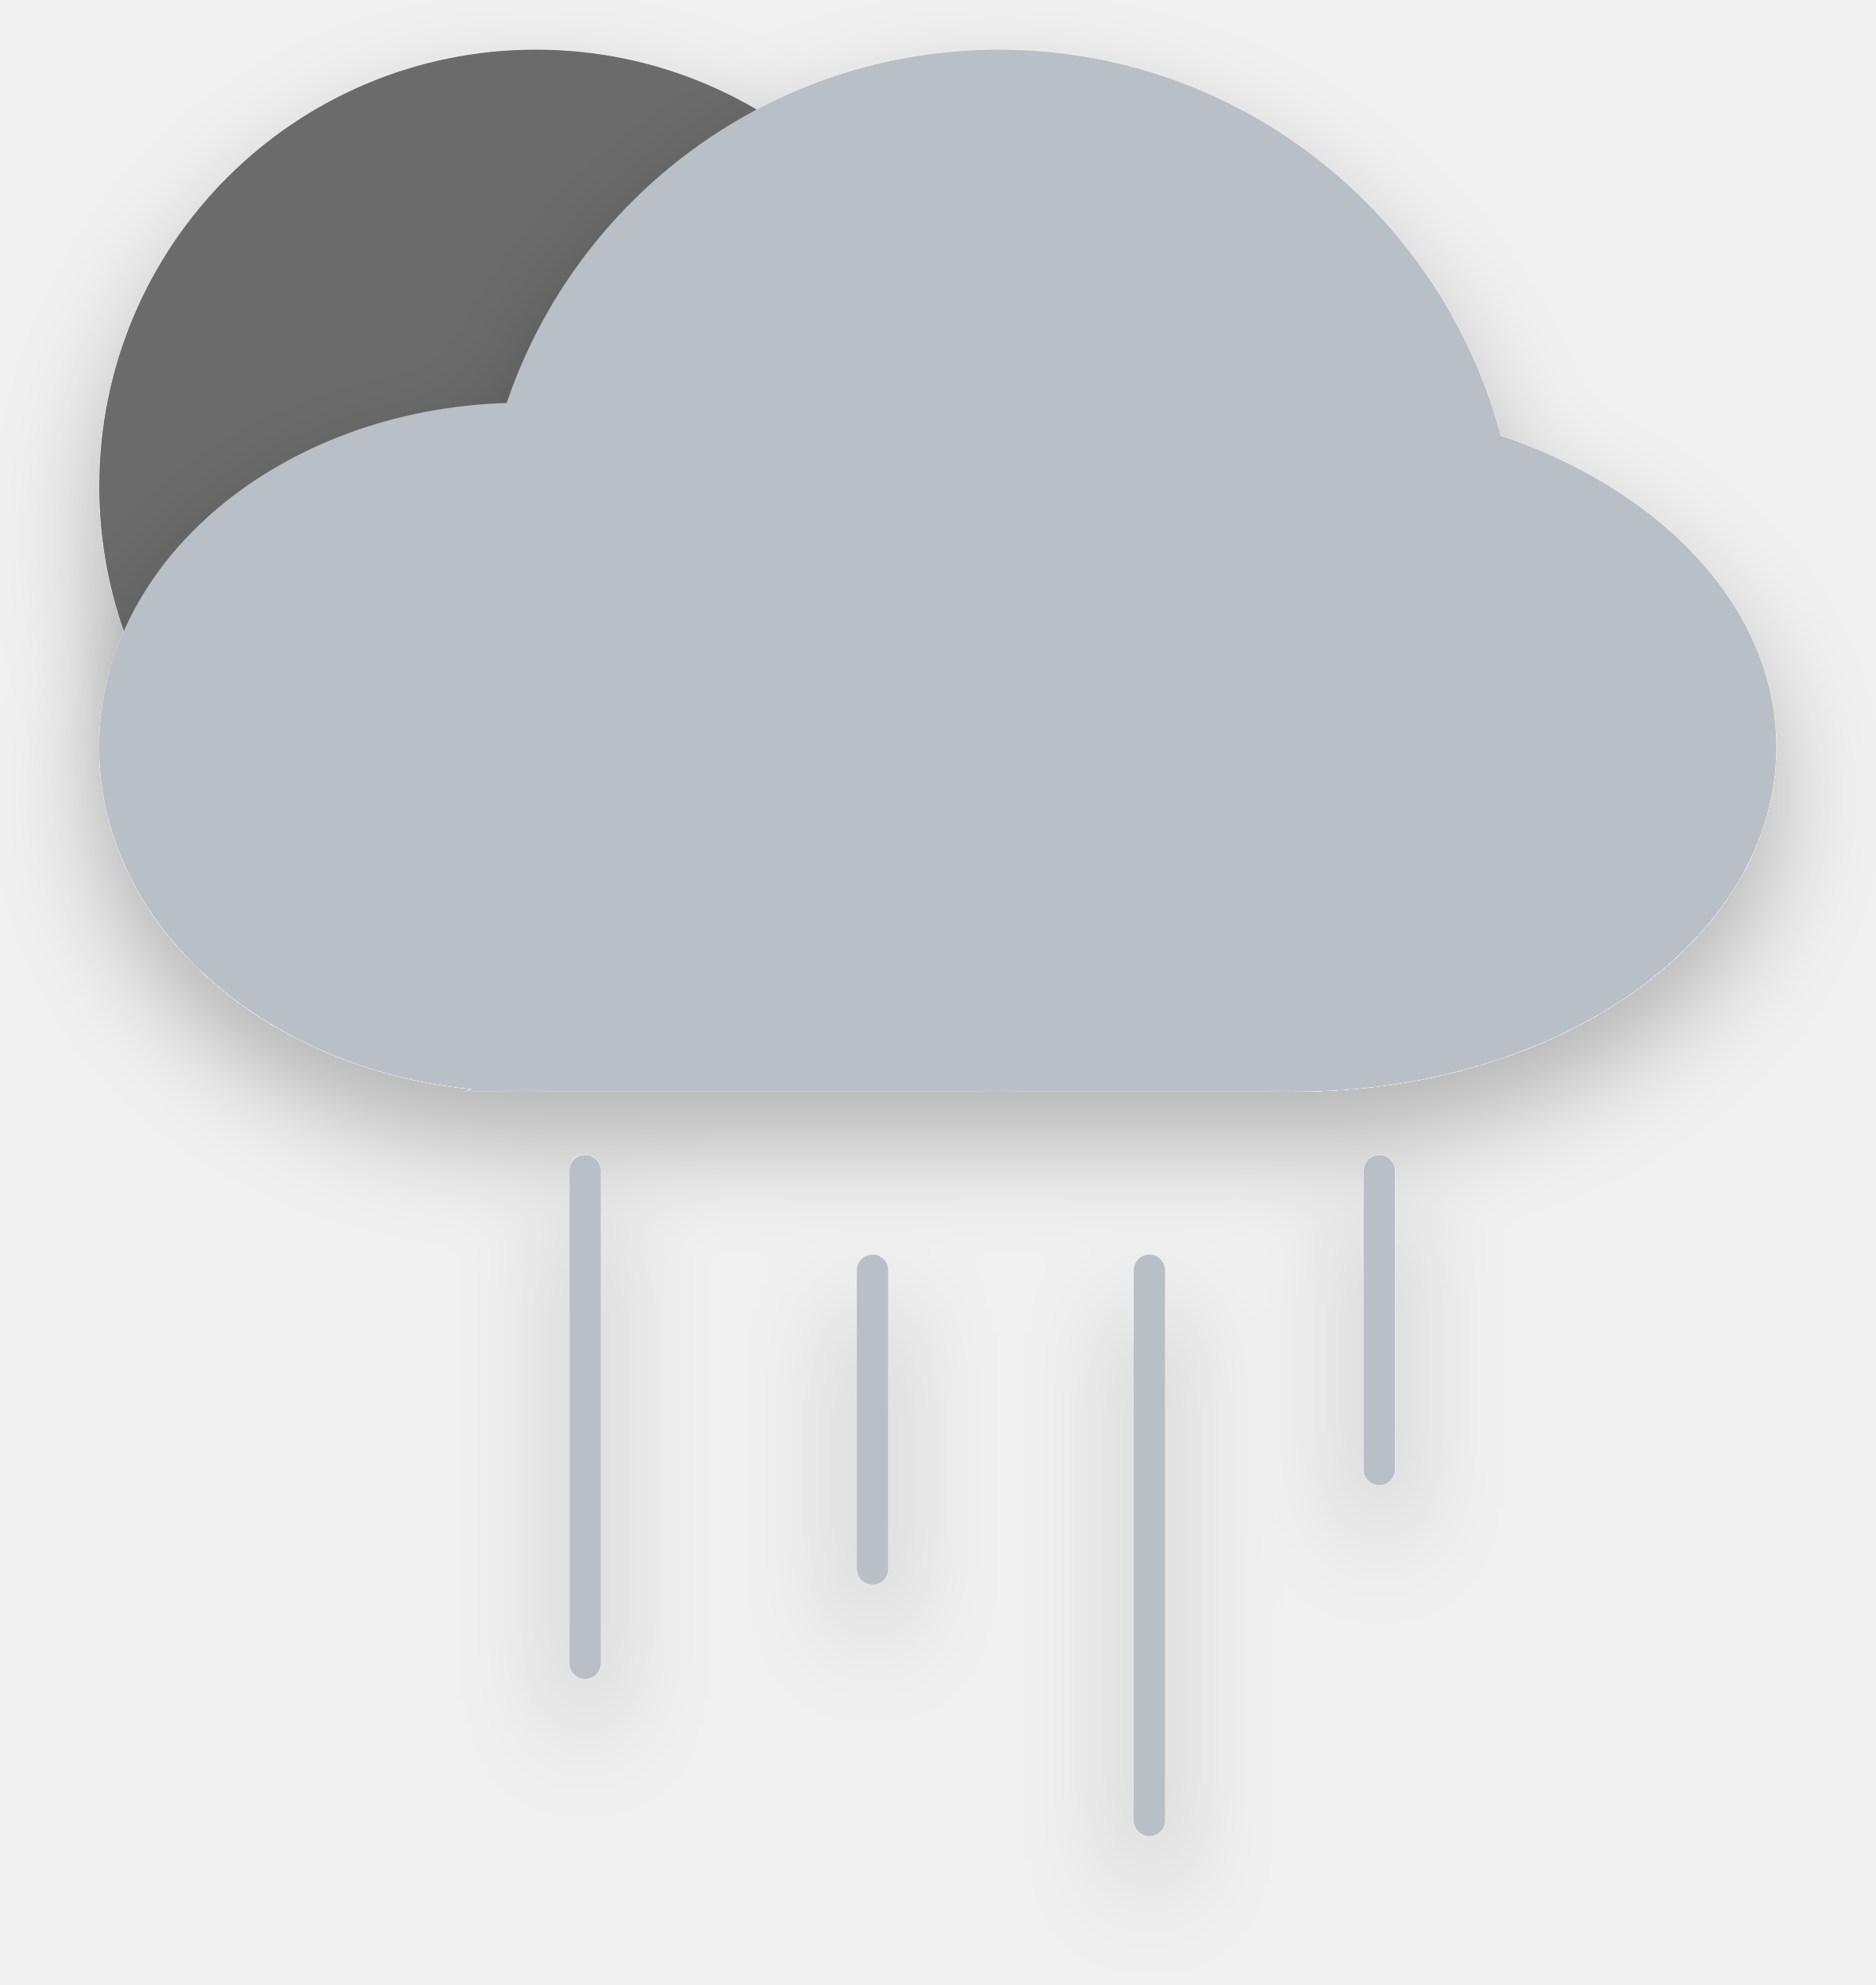
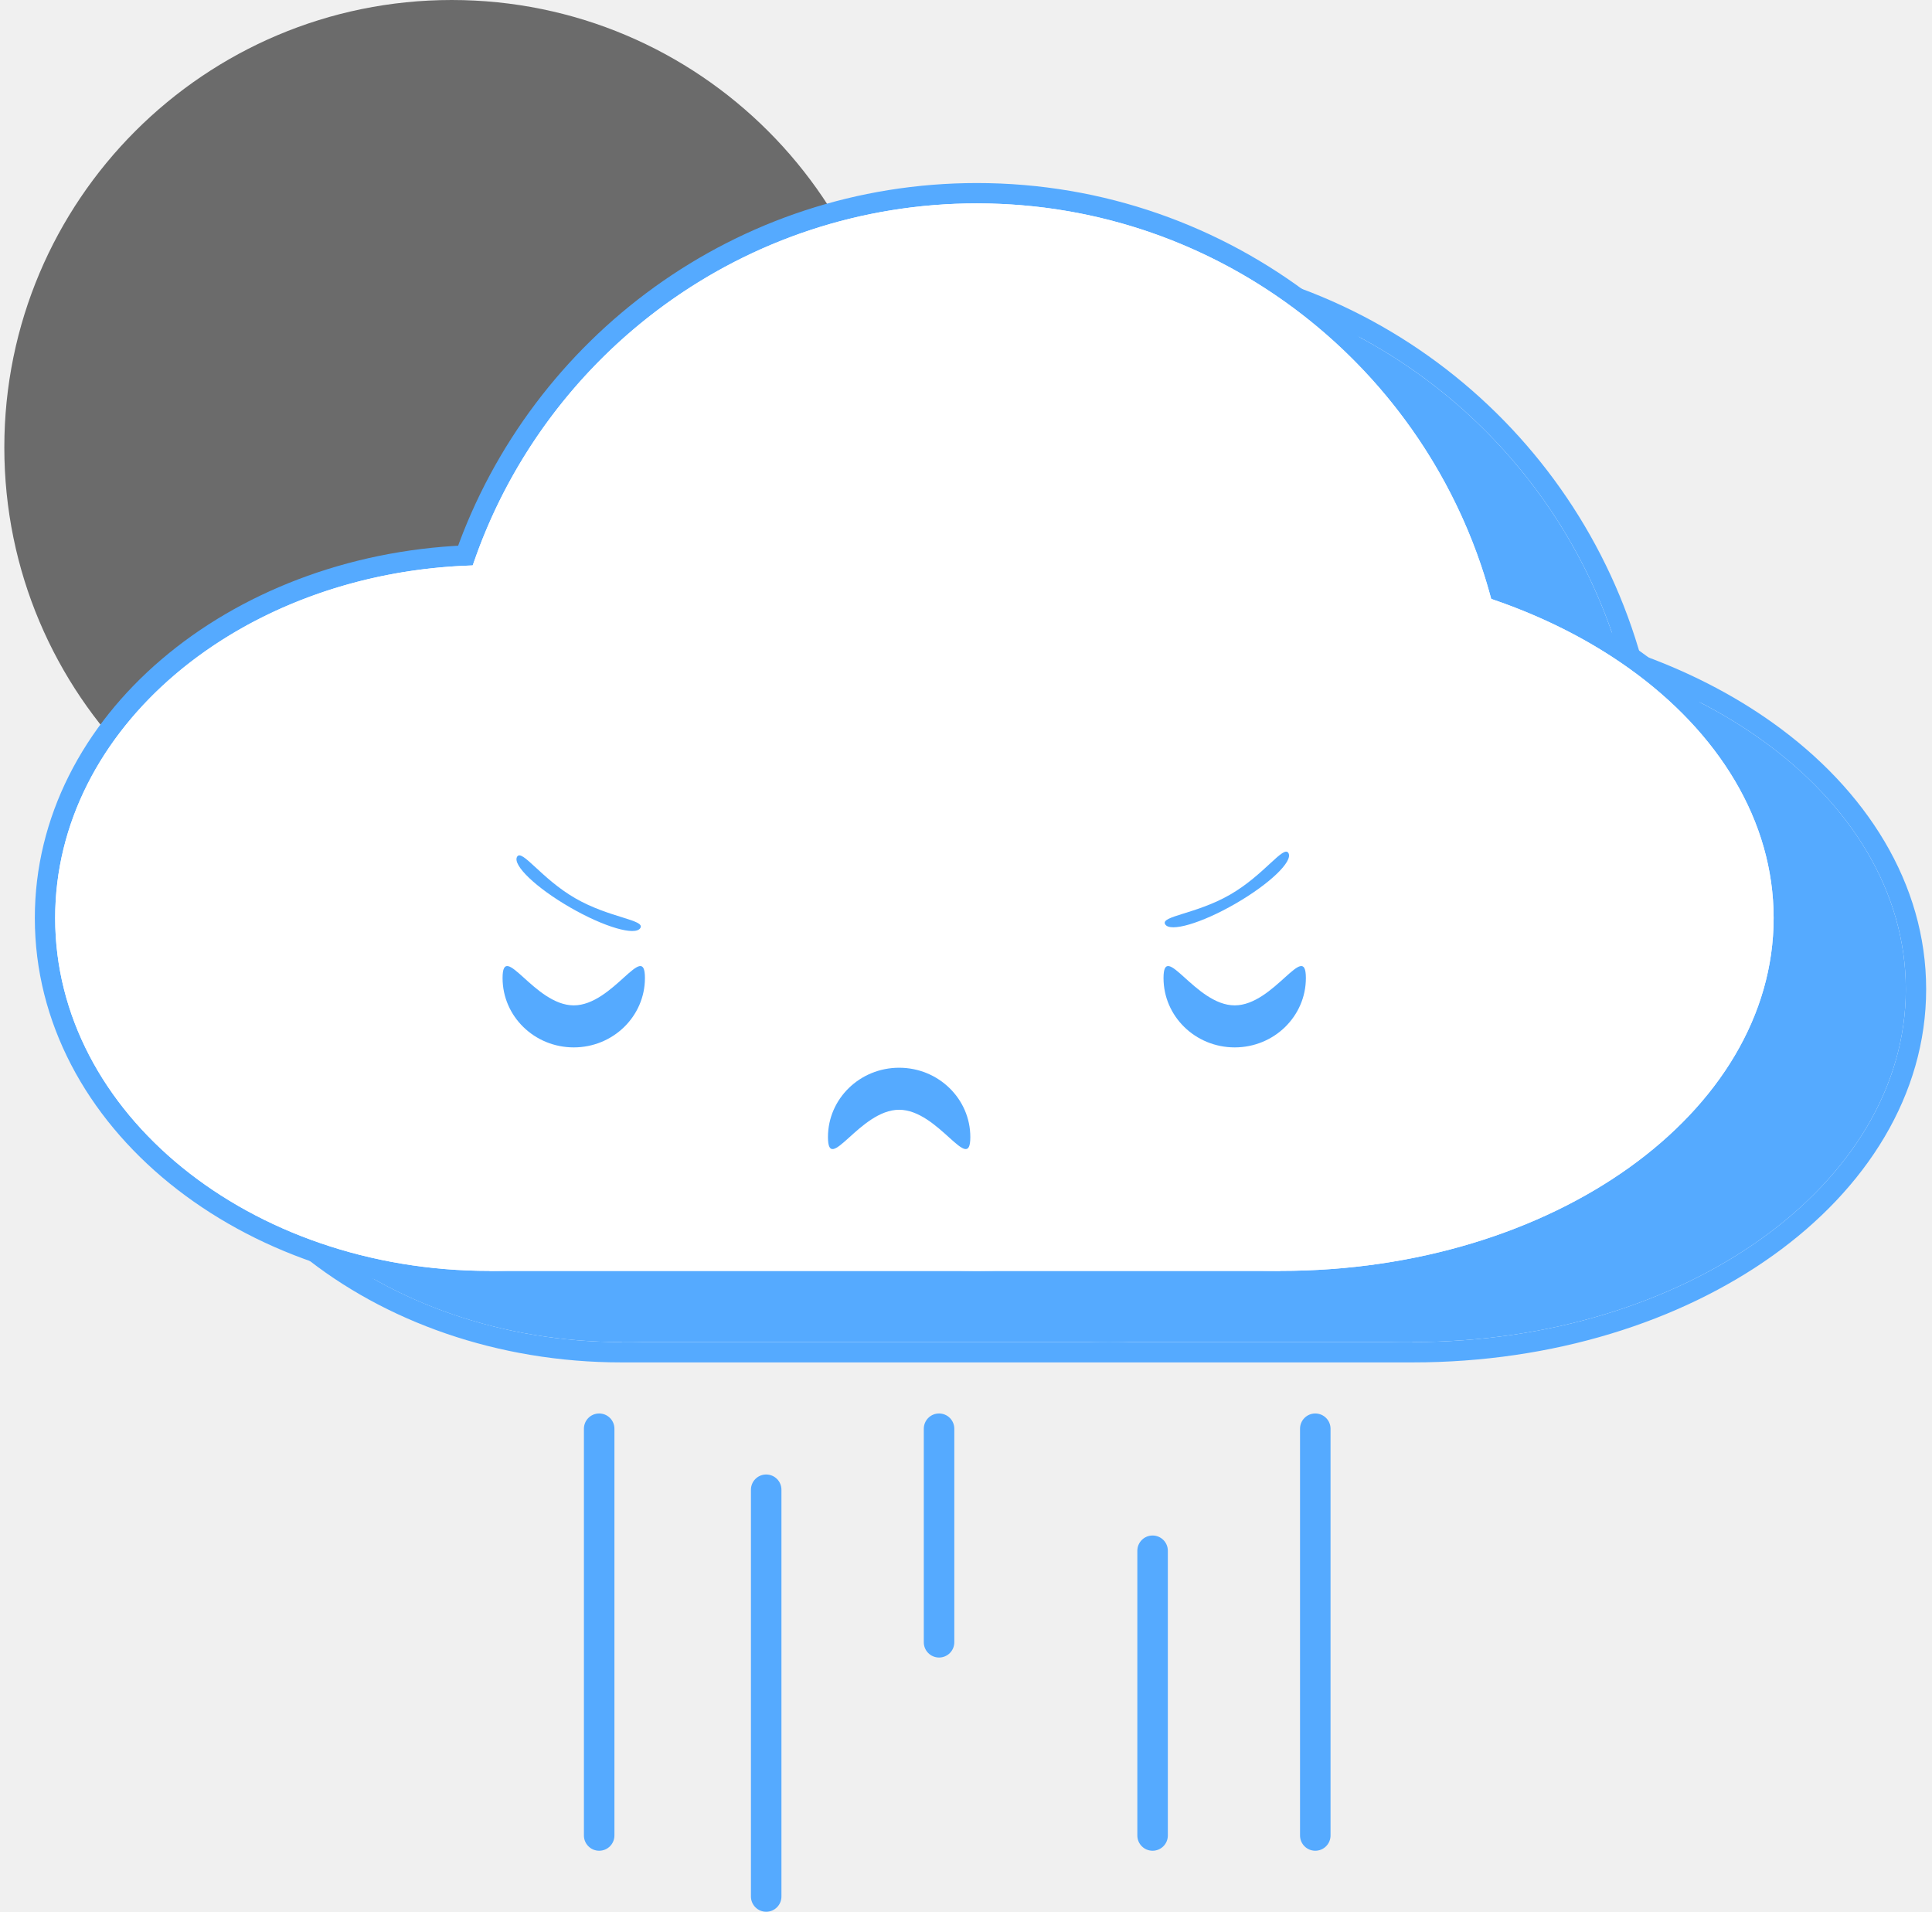
- <svg xmlns="http://www.w3.org/2000/svg" width="189" height="200" viewBox="0 0 189 200" fill="none">
-   <g filter="url(#filter0_d)">
-     <path d="M98 49C98 73.3 78.3 93 54 93C29.7 93 10 73.3 10 49C10 24.7 29.7 5 54 5C78.3 5 98 24.7 98 49Z" fill="#6B6B6B" />
-   </g>
-   <g filter="url(#filter1_d)">
-     <path d="M95.378 75.278C95.378 94.442 76.266 109.977 52.689 109.977C29.113 109.977 10 94.442 10 75.278C10 56.557 28.241 41.298 51.065 40.604C51.604 40.588 52.145 40.58 52.689 40.58C76.266 40.58 95.378 56.115 95.378 75.278Z" fill="#B9BFC6" />
-     <path d="M153 57.489C153 86.477 129.562 109.977 100.649 109.977C71.736 109.977 48.297 86.477 48.297 57.489C48.297 51.582 49.27 45.903 51.065 40.604C58.076 19.899 77.627 5 100.649 5C129.562 5 153 28.5 153 57.489Z" fill="#B9BFC6" />
-     <path d="M179 75.278C179 94.442 157.292 109.977 130.514 109.977C103.735 109.977 82.027 94.442 82.027 75.278C82.027 56.115 103.735 40.58 130.514 40.58C157.292 40.58 179 56.115 179 75.278Z" fill="#B9BFC6" />
-     <path d="M46.892 109.977L89.127 93.365L130.514 109.977H46.892Z" fill="#B9BFC6" />
-     <path d="M57.383 117.962C57.383 117.087 58.09 116.378 58.963 116.378C59.835 116.378 60.542 117.087 60.542 117.962V167.581C60.542 168.455 59.835 169.164 58.963 169.164C58.09 169.164 57.383 168.455 57.383 167.581V117.962Z" fill="#B9BFC6" />
-     <path d="M86.34 127.991C86.34 127.117 87.047 126.408 87.919 126.408C88.791 126.408 89.498 127.117 89.498 127.991V158.079C89.498 158.954 88.791 159.663 87.919 159.663C87.047 159.663 86.34 158.954 86.34 158.079V127.991Z" fill="#B9BFC6" />
-     <path d="M137.408 117.962C137.408 117.087 138.115 116.378 138.988 116.378C139.86 116.378 140.567 117.087 140.567 117.962V148.05C140.567 148.924 139.86 149.633 138.988 149.633C138.115 149.633 137.408 148.924 137.408 148.05V117.962Z" fill="#B9BFC6" />
-     <path d="M114.243 127.991C114.243 127.117 114.95 126.408 115.822 126.408C116.695 126.408 117.402 127.117 117.402 127.991V183.416C117.402 184.291 116.695 185 115.822 185C114.95 185 114.243 184.291 114.243 183.416V127.991Z" fill="#B9BFC6" />
-   </g>
-   <defs>
-     <filter id="filter0_d" x="0" y="0" width="108" height="108" filterUnits="userSpaceOnUse" color-interpolation-filters="sRGB">
-       <feFlood flood-opacity="0" result="BackgroundImageFix" />
-       <feColorMatrix in="SourceAlpha" type="matrix" values="0 0 0 0 0 0 0 0 0 0 0 0 0 0 0 0 0 0 127 0" result="hardAlpha" />
-       <feOffset dy="5" />
-       <feGaussianBlur stdDeviation="5" />
-       <feComposite in2="hardAlpha" operator="out" />
-       <feColorMatrix type="matrix" values="0 0 0 0 0 0 0 0 0 0 0 0 0 0 0 0 0 0 0.25 0" />
-       <feBlend mode="normal" in2="BackgroundImageFix" result="effect1_dropShadow" />
-       <feBlend mode="normal" in="SourceGraphic" in2="effect1_dropShadow" result="shape" />
-     </filter>
-     <filter id="filter1_d" x="0" y="0" width="189" height="200" filterUnits="userSpaceOnUse" color-interpolation-filters="sRGB">
-       <feFlood flood-opacity="0" result="BackgroundImageFix" />
-       <feColorMatrix in="SourceAlpha" type="matrix" values="0 0 0 0 0 0 0 0 0 0 0 0 0 0 0 0 0 0 127 0" result="hardAlpha" />
-       <feOffset dy="5" />
-       <feGaussianBlur stdDeviation="5" />
-       <feComposite in2="hardAlpha" operator="out" />
-       <feColorMatrix type="matrix" values="0 0 0 0 0 0 0 0 0 0 0 0 0 0 0 0 0 0 0.25 0" />
-       <feBlend mode="normal" in2="BackgroundImageFix" result="effect1_dropShadow" />
-       <feBlend mode="normal" in="SourceGraphic" in2="effect1_dropShadow" result="shape" />
-     </filter>
-   </defs>
+ <svg xmlns="http://www.w3.org/2000/svg" width="190" height="188" viewBox="0 0 190 188" fill="none">
+   <path d="M88.425 44C88.425 68.3 68.725 88 44.425 88C20.124 88 0.425 68.3 0.425 44C0.425 19.7 20.124 0 44.425 0C68.725 0 88.425 19.7 88.425 44Z" fill="#6B6B6B" />
+   <path d="M160.479 65.123C154.219 42.56 133.577 26 109.073 26C85.852 26 66.1 40.873 58.768 61.63C35.918 62.619 17.425 78.033 17.425 97.278C17.425 117.178 37.189 132.977 61.114 132.977H109.045C109.054 132.977 109.064 132.977 109.073 132.977C109.083 132.977 109.093 132.977 109.102 132.977H138.938C152.512 132.977 164.843 129.041 173.805 122.627C182.766 116.215 188.425 107.266 188.425 97.278C188.425 87.29 182.766 78.342 173.805 71.929C169.934 69.159 165.435 66.851 160.479 65.123Z" fill="white" stroke="#55AAFF" stroke-width="2" />
+   <path d="M103.803 97.278C103.803 116.442 84.691 131.977 61.114 131.977C37.537 131.977 18.425 116.442 18.425 97.278C18.425 78.557 36.666 63.298 59.49 62.604C60.029 62.588 60.57 62.58 61.114 62.58C84.691 62.58 103.803 78.115 103.803 97.278Z" fill="#55AAFF" />
+   <path d="M161.425 79.489C161.425 108.477 137.986 131.977 109.073 131.977C80.161 131.977 56.722 108.477 56.722 79.489C56.722 73.582 57.695 67.903 59.49 62.604C66.501 41.899 86.052 27 109.073 27C137.986 27 161.425 50.5 161.425 79.489Z" fill="#55AAFF" />
+   <path d="M187.425 97.278C187.425 116.442 165.717 131.977 138.938 131.977C112.16 131.977 90.452 116.442 90.452 97.278C90.452 78.115 112.16 62.58 138.938 62.58C165.717 62.58 187.425 78.115 187.425 97.278Z" fill="#55AAFF" />
+   <path d="M61.114 131.977L97.552 115.365L138.938 131.977H61.114Z" fill="#55AAFF" />
+   <path d="M62.425 108.82C62.425 105.053 65.559 102 69.425 102C73.291 102 76.425 105.053 76.425 108.82C76.425 112.586 73.291 106.133 69.425 106.133C65.559 106.133 62.425 112.586 62.425 108.82Z" fill="#55AAFF" />
+   <path d="M127.425 108.82C127.425 105.053 130.559 102 134.425 102C138.291 102 141.425 105.053 141.425 108.82C141.425 112.586 138.291 106.133 134.425 106.133C130.559 106.133 127.425 112.586 127.425 108.82Z" fill="#55AAFF" />
+   <path d="M108.425 113.18C108.425 116.947 105.291 120 101.425 120C97.559 120 94.425 116.947 94.425 113.18C94.425 109.414 97.559 115.867 101.425 115.867C105.291 115.867 108.425 109.414 108.425 113.18Z" fill="#55AAFF" />
+   <path d="M147.479 58.123C141.219 35.56 120.577 19 96.073 19C72.852 19 53.1 33.873 45.768 54.63C22.918 55.619 4.425 71.033 4.425 90.278C4.425 110.178 24.189 125.977 48.114 125.977H96.045C96.054 125.977 96.064 125.977 96.073 125.977C96.083 125.977 96.093 125.977 96.102 125.977H125.938C139.512 125.977 151.843 122.041 160.805 115.627C169.766 109.215 175.425 100.266 175.425 90.278C175.425 80.29 169.766 71.342 160.805 64.929C156.934 62.159 152.435 59.851 147.479 58.123Z" fill="white" stroke="#55AAFF" stroke-width="2" />
+   <path d="M90.803 90.278C90.803 109.442 71.691 124.977 48.114 124.977C24.537 124.977 5.425 109.442 5.425 90.278C5.425 71.557 23.666 56.298 46.49 55.604C47.029 55.588 47.57 55.58 48.114 55.58C71.691 55.58 90.803 71.115 90.803 90.278Z" fill="white" />
+   <path d="M148.425 72.489C148.425 101.477 124.986 124.977 96.073 124.977C67.161 124.977 43.722 101.477 43.722 72.489C43.722 66.582 44.695 60.903 46.49 55.604C53.501 34.899 73.052 20 96.073 20C124.986 20 148.425 43.5 148.425 72.489Z" fill="white" />
+   <path d="M174.425 90.278C174.425 109.442 152.717 124.977 125.938 124.977C99.16 124.977 77.452 109.442 77.452 90.278C77.452 71.115 99.16 55.58 125.938 55.58C152.717 55.58 174.425 71.115 174.425 90.278Z" fill="white" />
+   <path d="M48.114 124.977L84.552 108.365L125.938 124.977H48.114Z" fill="white" />
+   <path d="M128.425 96.18C128.425 99.947 125.291 103 121.425 103C117.559 103 114.425 99.947 114.425 96.18C114.425 92.414 117.559 98.867 121.425 98.867C125.291 98.867 128.425 92.414 128.425 96.18Z" fill="#55AAFF" />
+   <path d="M63.425 96.18C63.425 99.947 60.291 103 56.425 103C52.559 103 49.425 99.947 49.425 96.18C49.425 92.414 52.559 98.867 56.425 98.867C60.291 98.867 63.425 92.414 63.425 96.18Z" fill="#55AAFF" />
+   <path d="M81.425 111.82C81.425 108.053 84.559 105 88.425 105C92.291 105 95.425 108.053 95.425 111.82C95.425 115.586 92.291 109.133 88.425 109.133C84.559 109.133 81.425 115.586 81.425 111.82Z" fill="#55AAFF" />
+   <path d="M126.71 83.89C127.18 84.705 124.848 86.933 121.5 88.866C118.152 90.799 115.056 91.705 114.585 90.89C114.114 90.074 117.635 89.904 120.983 87.971C124.331 86.038 126.239 83.074 126.71 83.89Z" fill="#55AAFF" />
+   <path d="M62.977 91.255C62.506 92.071 59.41 91.165 56.062 89.232C52.714 87.299 50.382 85.071 50.852 84.255C51.323 83.44 53.231 86.404 56.579 88.337C59.927 90.27 63.448 90.44 62.977 91.255Z" fill="#55AAFF" />
+   <rect x="57.425" y="139" width="3" height="43" rx="1.5" fill="#55AAFF" />
+   <rect x="73.85" y="145" width="3" height="43" rx="1.5" fill="#55AAFF" />
+   <rect x="127.85" y="139" width="3" height="43" rx="1.5" fill="#55AAFF" />
+   <rect x="111.85" y="151" width="3" height="31" rx="1.5" fill="#55AAFF" />
+   <rect x="90.85" y="139" width="3" height="24" rx="1.5" fill="#55AAFF" />
</svg>
